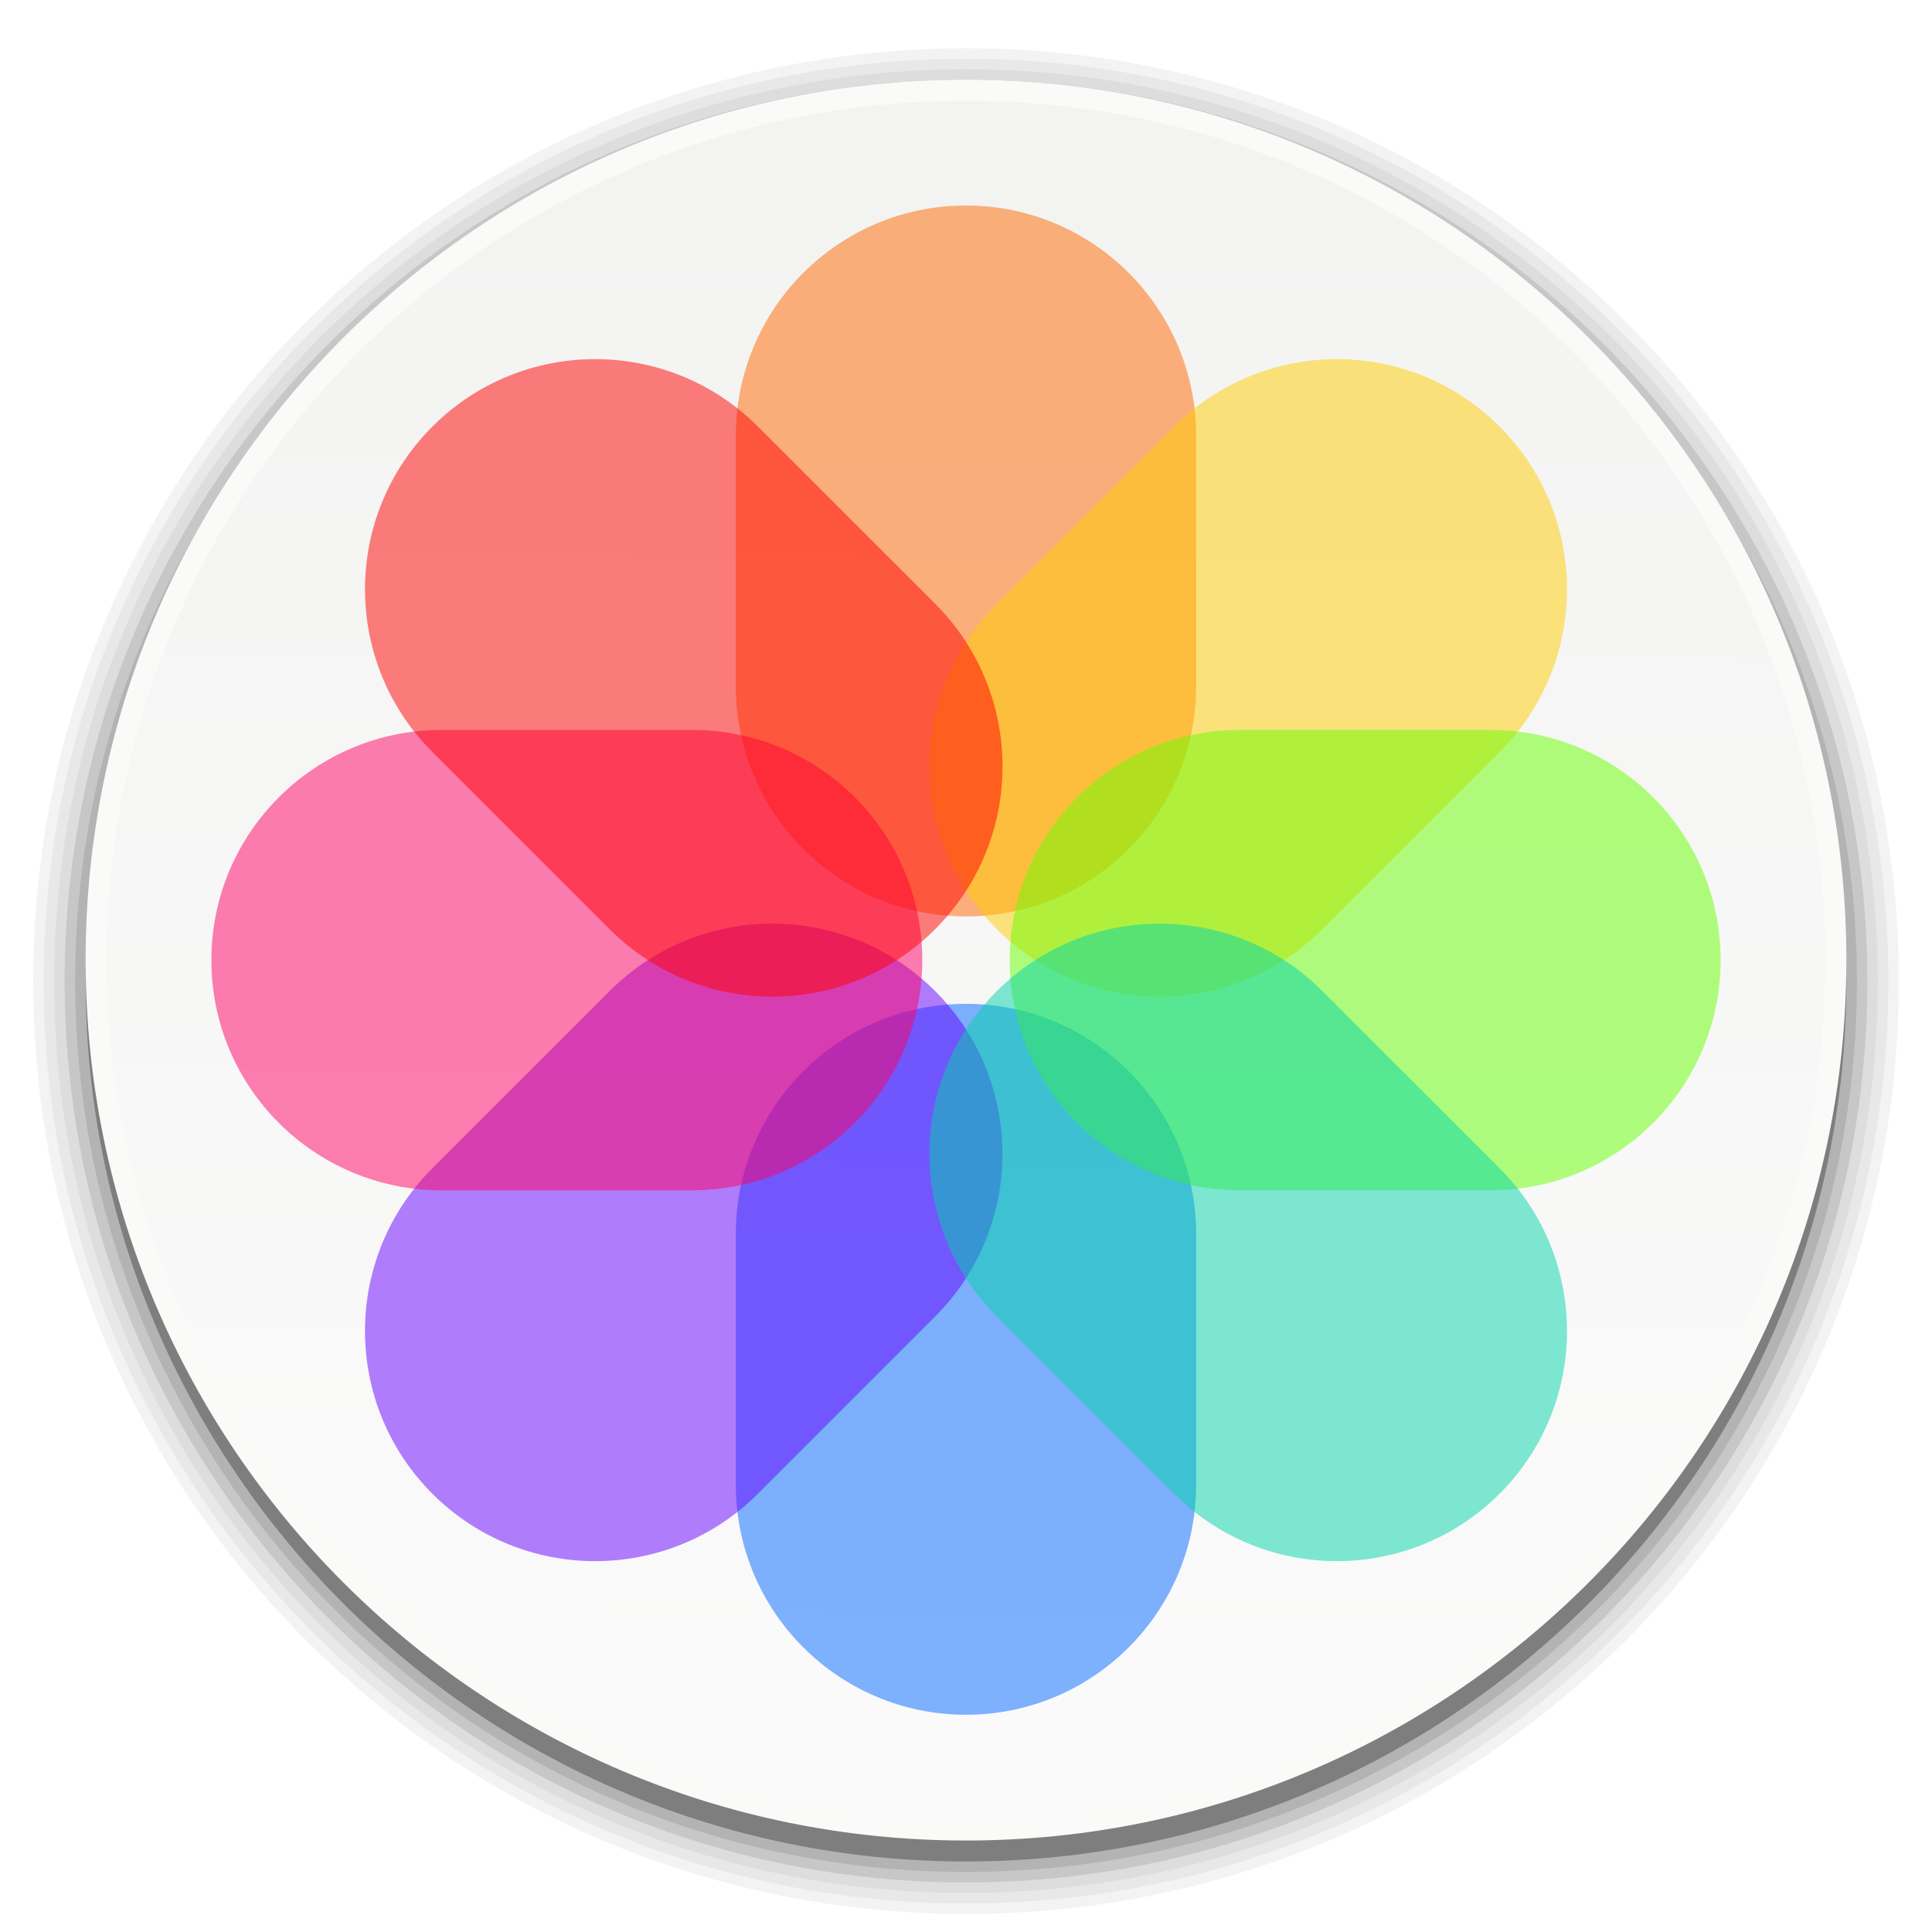
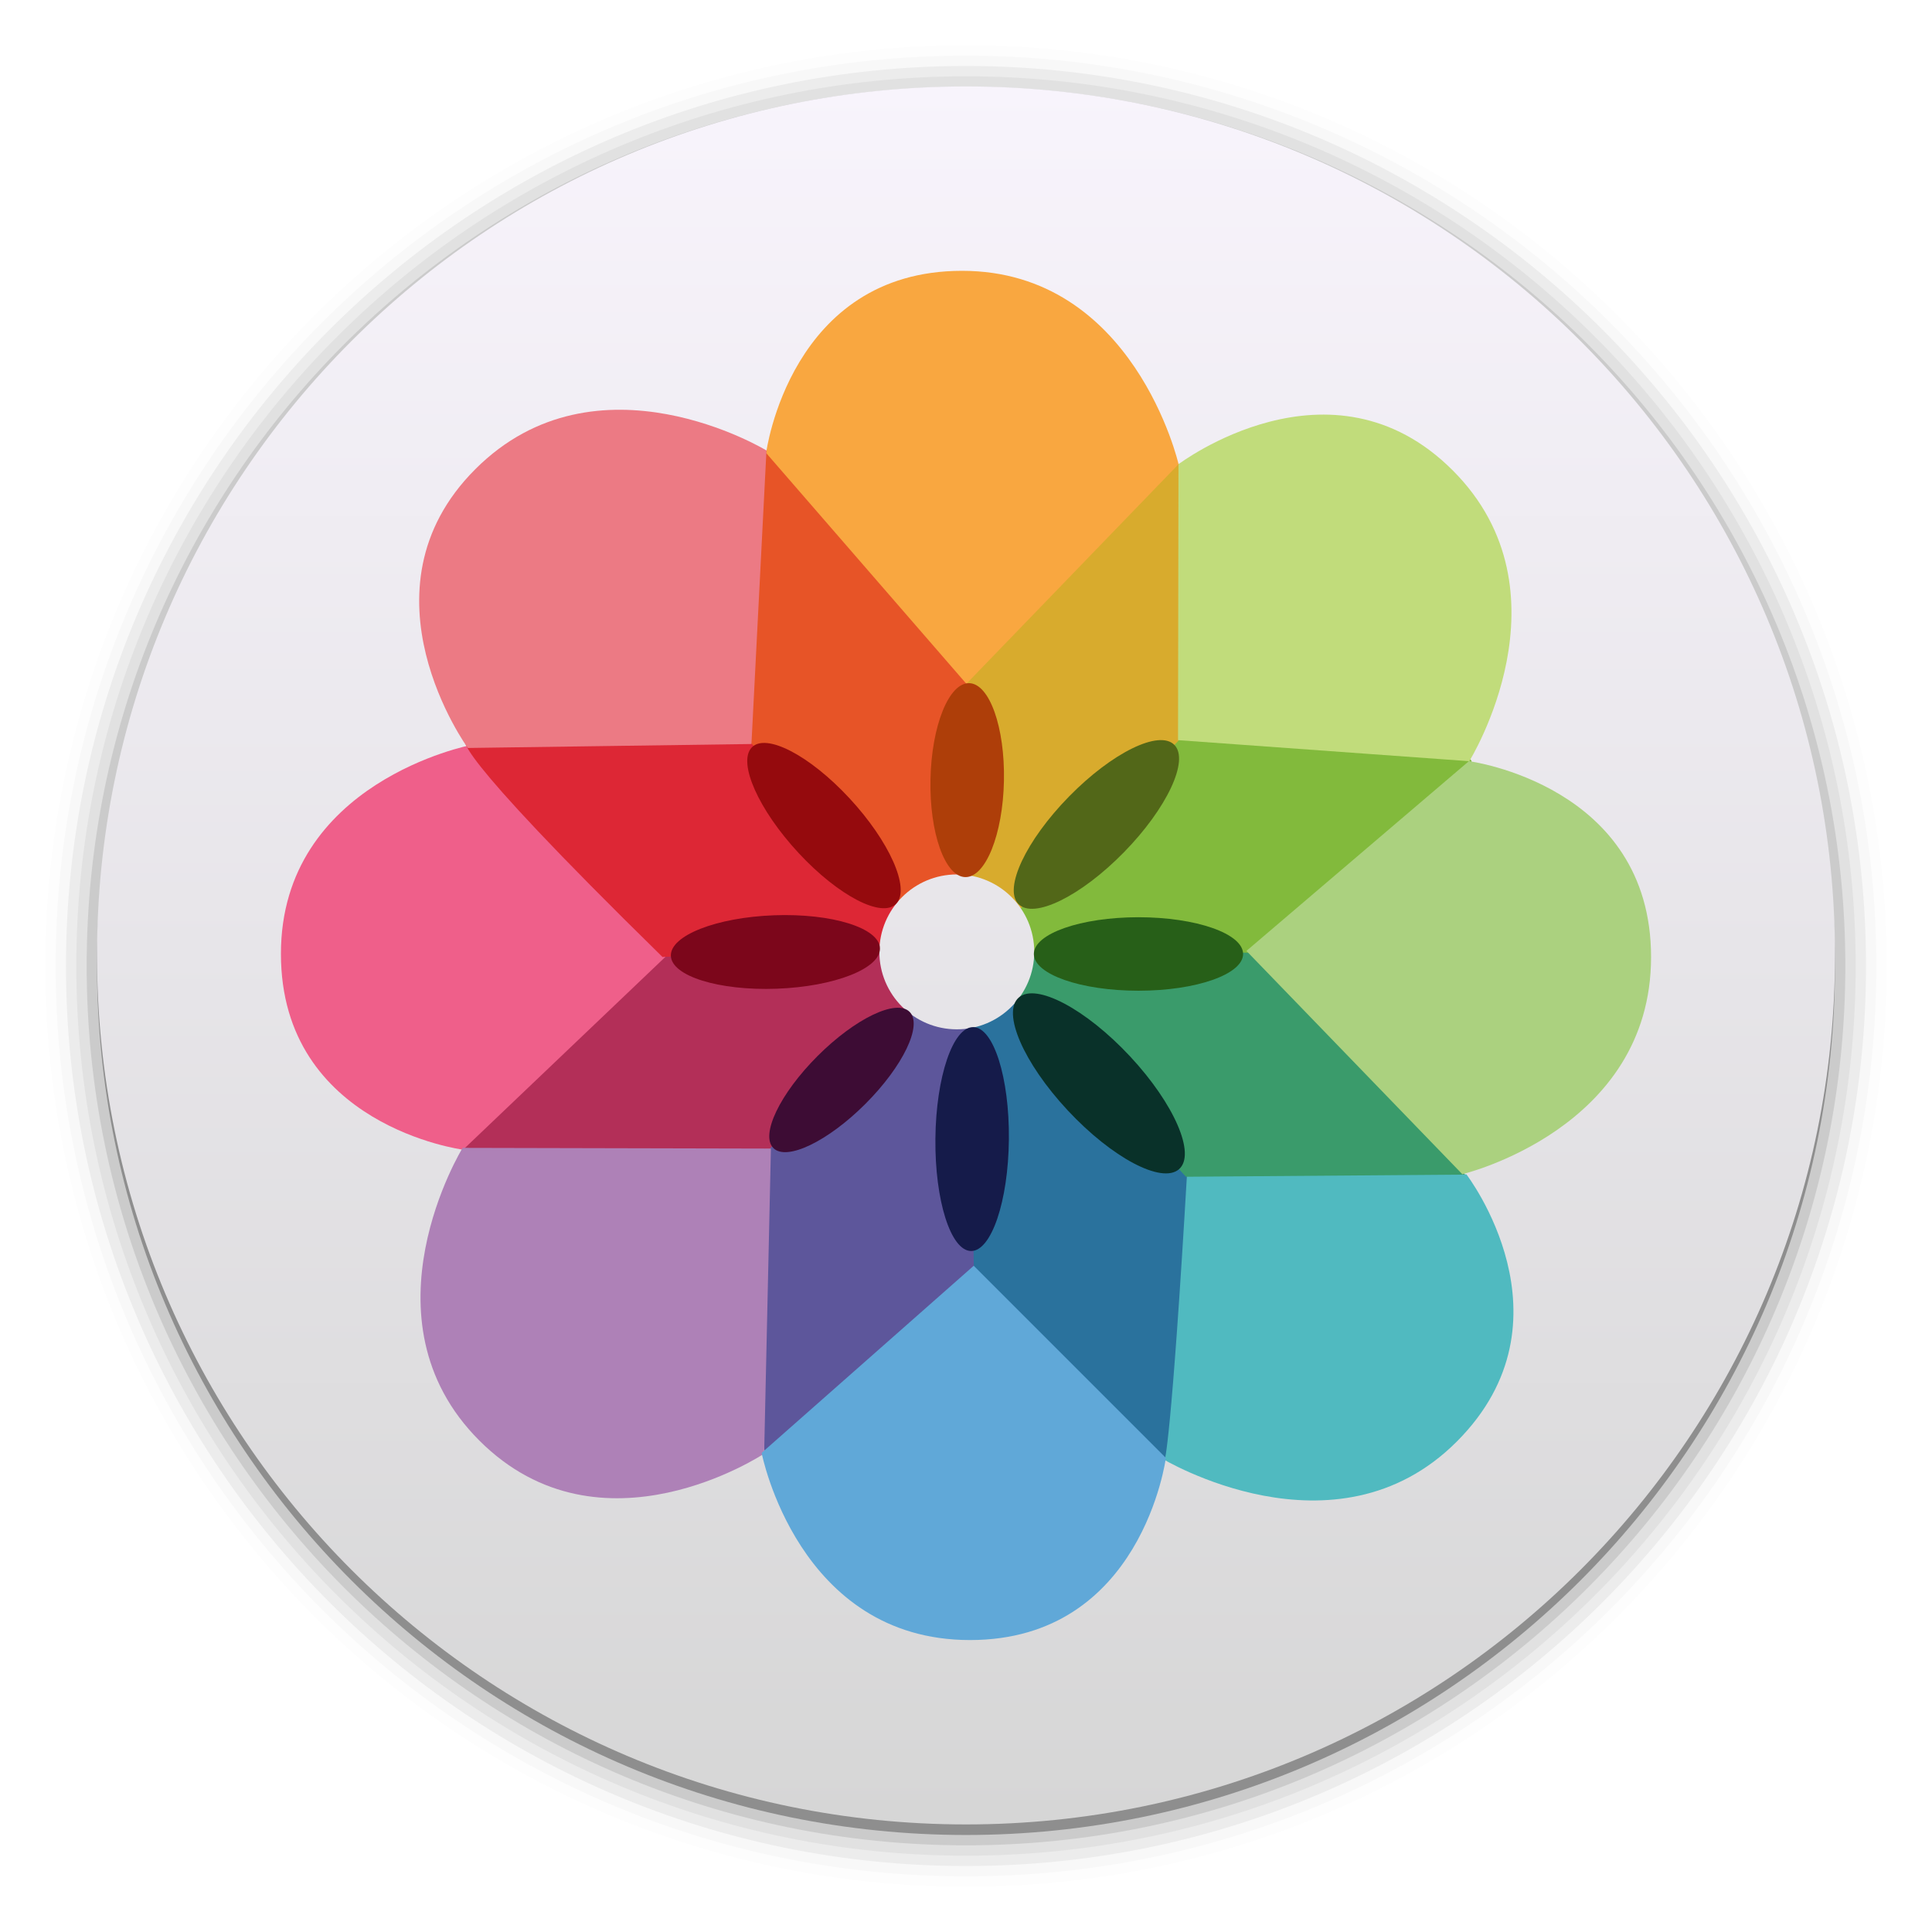
- <svg xmlns="http://www.w3.org/2000/svg" xmlns:xlink="http://www.w3.org/1999/xlink" width="64" height="64" id="svg3145" version="1.1">
-   <defs id="defs3147">
-     <linearGradient id="linearGradient4433">
-       <stop style="stop-color:#f3f4f2;stop-opacity:1;" offset="0" id="stop4435" />
-       <stop style="stop-color:#fafafa;stop-opacity:1;" offset="1" id="stop4437" />
+ <svg xmlns="http://www.w3.org/2000/svg" xmlns:xlink="http://www.w3.org/1999/xlink" width="64" height="64" id="svg2" version="1.1">
+   <defs id="defs4">
+     <linearGradient id="linearGradient6603">
+       <stop id="stop6605" offset="0" style="stop-color:#b6d8eb;stop-opacity:1;" />
+       <stop id="stop6607" offset="1" style="stop-color:#b4dff8;stop-opacity:1;" />
    </linearGradient>
-     <linearGradient xlink:href="#linearGradient4433" id="linearGradient4439" x1="14.684" y1="48.698" x2="14.651" y2="74.816" gradientUnits="userSpaceOnUse" />
-     <linearGradient xlink:href="#linearGradient4433" id="linearGradient3038" gradientUnits="userSpaceOnUse" x1="14.684" y1="48.698" x2="14.651" y2="74.816" />
-     <linearGradient xlink:href="#linearGradient4433" id="linearGradient3034" gradientUnits="userSpaceOnUse" x1="14.684" y1="48.698" x2="14.651" y2="74.816" />
+     <linearGradient id="linearGradient6386">
+       <stop style="stop-color:#0096ff;stop-opacity:1;" offset="0" id="stop6388" />
+       <stop style="stop-color:#1e5073;stop-opacity:1;" offset="1" id="stop6390" />
+     </linearGradient>
+     <linearGradient id="linearGradient4829">
+       <stop style="stop-color:#f8f4fc;stop-opacity:1;" offset="0" id="stop4831" />
+       <stop style="stop-color:#d6d6d6;stop-opacity:1;" offset="1" id="stop4833" />
+     </linearGradient>
+     <clipPath clipPathUnits="userSpaceOnUse" id="clipPath4282">
+       <rect style="color:#000000;display:inline;overflow:visible;visibility:visible;fill:#4d4d4d;fill-opacity:1;fill-rule:nonzero;stroke:none;stroke-width:9.134;marker:none;enable-background:accumulate" id="rect4284" width="246.875" height="234.375" x="462.5" y="1646.112" ry="17" rx="17" />
+     </clipPath>
+     <linearGradient xlink:href="#linearGradient4829" id="linearGradient4835" x1="102.298" y1="-0.427" x2="102.298" y2="199.165" gradientUnits="userSpaceOnUse" />
+     <linearGradient xlink:href="#linearGradient5423" id="linearGradient5429" x1="408.662" y1="44.604" x2="408.662" y2="562.05" gradientUnits="userSpaceOnUse" />
+     <linearGradient id="linearGradient5423">
+       <stop style="stop-color:#db8451;stop-opacity:1;" offset="0" id="stop5425" />
+       <stop style="stop-color:#c85c29;stop-opacity:1;" offset="1" id="stop5427" />
+     </linearGradient>
+     <linearGradient xlink:href="#linearGradient6386" id="linearGradient5473" x1="99.036" y1="-0.505" x2="99.036" y2="199.84" gradientUnits="userSpaceOnUse" />
+     <linearGradient xlink:href="#linearGradient3986" id="linearGradient3992" x1="78.562" y1="993.662" x2="120.281" y2="993.662" gradientUnits="userSpaceOnUse" />
+     <linearGradient id="linearGradient3986">
+       <stop style="stop-color:#000000;stop-opacity:1;" offset="0" id="stop3988" />
+       <stop style="stop-color:#000000;stop-opacity:0;" offset="1" id="stop3990" />
+     </linearGradient>
+     <linearGradient xlink:href="#linearGradient5423-1" id="linearGradient5473-2" x1="99.036" y1="-0.505" x2="99.036" y2="199.84" gradientUnits="userSpaceOnUse" />
+     <linearGradient id="linearGradient5423-1">
+       <stop style="stop-color:#51b9db;stop-opacity:1;" offset="0" id="stop5425-2" />
+       <stop style="stop-color:#2fabd4;stop-opacity:1;" offset="1" id="stop5427-3" />
+     </linearGradient>
+     <linearGradient y2="199.84" x2="99.036" y1="-0.505" x1="99.036" gradientUnits="userSpaceOnUse" id="linearGradient4119" xlink:href="#linearGradient5423-1" />
+     <linearGradient xlink:href="#linearGradient4829" id="linearGradient4159" x1="100" y1="852.362" x2="100" y2="1052.362" gradientUnits="userSpaceOnUse" />
+     <linearGradient xlink:href="#linearGradient6603" id="linearGradient6418" x1="100" y1="852.362" x2="100" y2="1052.362" gradientUnits="userSpaceOnUse" />
+     <linearGradient xlink:href="#linearGradient6386-3" id="linearGradient5473-21" x1="99.036" y1="-0.505" x2="99.036" y2="199.84" gradientUnits="userSpaceOnUse" />
+     <linearGradient id="linearGradient6386-3">
+       <stop style="stop-color:#36acff;stop-opacity:1;" offset="0" id="stop6388-7" />
+       <stop style="stop-color:#3489c5;stop-opacity:1;" offset="1" id="stop6390-9" />
+     </linearGradient>
+     <linearGradient xlink:href="#linearGradient4829-3" id="linearGradient6418-5" x1="100" y1="852.362" x2="100" y2="1052.362" gradientUnits="userSpaceOnUse" />
+     <linearGradient id="linearGradient4829-3">
+       <stop style="stop-color:#f4fbfc;stop-opacity:1;" offset="0" id="stop4831-8" />
+       <stop style="stop-color:#d6d6d6;stop-opacity:1;" offset="1" id="stop4833-9" />
+     </linearGradient>
+     <linearGradient xlink:href="#linearGradient4829-0" id="linearGradient4835-5" x1="102.298" y1="-0.427" x2="102.298" y2="199.165" gradientUnits="userSpaceOnUse" />
+     <linearGradient id="linearGradient4829-0">
+       <stop style="stop-color:#f8f4fc;stop-opacity:1;" offset="0" id="stop4831-1" />
+       <stop style="stop-color:#d6d6d6;stop-opacity:1;" offset="1" id="stop4833-5" />
+     </linearGradient>
+     <linearGradient y2="199.165" x2="102.298" y1="-0.427" x1="102.298" gradientUnits="userSpaceOnUse" id="linearGradient6635" xlink:href="#linearGradient4829-0" />
+     <clipPath clipPathUnits="userSpaceOnUse" id="clipPath6654">
+       <circle style="color:#000000;display:inline;overflow:visible;visibility:visible;fill:url(#linearGradient6658);fill-opacity:1;fill-rule:nonzero;stroke:none;stroke-width:9.134;marker:none;enable-background:accumulate" id="path6656" transform="matrix(0.3164063,0,0,0.3164063,-149.2188,1080.487)" cx="100" cy="100" r="100" />
+     </clipPath>
+     <linearGradient xlink:href="#linearGradient4829-0" id="linearGradient6658" gradientUnits="userSpaceOnUse" x1="102.298" y1="-0.427" x2="102.298" y2="199.165" />
+     <clipPath clipPathUnits="userSpaceOnUse" id="clipPath6654-6">
+       <circle style="color:#000000;display:inline;overflow:visible;visibility:visible;fill:url(#linearGradient6658);fill-opacity:1;fill-rule:nonzero;stroke:none;stroke-width:9.134;marker:none;enable-background:accumulate" id="path6656-3" transform="matrix(0.3164063,0,0,0.3164063,-149.2188,1080.487)" cx="100" cy="100" r="100" />
+     </clipPath>
+     <linearGradient xlink:href="#linearGradient4829" id="linearGradient7394" x1="-156.753" y1="50.381" x2="-156.753" y2="118.397" gradientUnits="userSpaceOnUse" />
  </defs>
-   <g id="layer7" style="display:inline" />
-   <g id="layer6" style="display:inline" />
-   <g id="layer5" style="display:inline" />
-   <g id="layer4" style="display:inline" />
-   <g id="layer3" style="display:inline" />
-   <g id="layer2" style="display:inline" />
-   <g id="layer1" style="display:inline" />
-   <g id="layer8" style="display:inline">
-     <g id="g3019" transform="matrix(0.66667,0,0,0.66667,-1.6016471e-4,0.33317)">
-       <g id="g3013" transform="matrix(1.041568,0,0,1.041568,-1.995254,-2.786818)">
-         <path style="opacity:0.05;fill:#000000;fill-opacity:1;stroke-width:1.113;stroke-miterlimit:4;stroke-dasharray:none;display:inline" id="path4505" d="m 6.869,44.886 c 0,23.32 -16.462,42.224 -36.77,42.224 -20.307,0 -36.77,-18.904 -36.77,-42.224 0,-23.32 16.462,-42.224 36.77,-42.224 20.307,0 36.77,18.904 36.77,42.224 z" transform="matrix(1.21024,0,0,1.053894,84.18681,1.694637)" />
-         <path style="opacity:0.05;fill:#000000;fill-opacity:1;stroke-width:1.113;stroke-miterlimit:4;stroke-dasharray:none;display:inline" id="path4502" d="m -21.415,70.342 c 0,25.998 -20.623,47.073 -46.063,47.073 -25.44,0 -46.063,-21.075 -46.063,-47.073 0,-25.998 20.623,-47.073 46.063,-47.073 25.44,0 46.063,21.075 46.063,47.073 z" transform="matrix(0.9552144,0,0,0.9347163,112.4561,-16.74993)" />
-         <path style="opacity:0.05;fill:#000000;fill-opacity:1;stroke-width:1.113;stroke-miterlimit:4;stroke-dasharray:none;display:inline" id="path4499" d="m -10.506,88.727 c 0,25.217 -19.99,45.659 -44.649,45.659 -24.659,0 -44.649,-20.442 -44.649,-45.659 0,-25.217 19.99,-45.659 44.649,-45.659 24.659,0 44.649,20.442 44.649,45.659 z" transform="matrix(0.9742716,0,0,0.9527169,101.7353,-35.53162)" />
-         <path style="opacity:0.1;fill:#000000;fill-opacity:1;stroke-width:1.113;stroke-miterlimit:4;stroke-dasharray:none;display:inline" id="path4496" d="m 21.143,81.857 c 0,25.011 -21.234,45.286 -47.429,45.286 -26.194,0 -47.429,-20.275 -47.429,-45.286 0,-25.011 21.234,-45.286 47.429,-45.286 26.194,0 47.429,20.275 47.429,45.286 z" transform="matrix(0.9066265,0,0,0.9495268,71.83133,-28.72555)" />
-         <path style="opacity:0.1;fill:#000000;fill-opacity:1;stroke-width:1.113;stroke-miterlimit:4;stroke-dasharray:none;display:inline" id="path4491" d="m 50.508,64.786 c 0,18.578 -14.879,33.638 -33.234,33.638 -18.355,0 -33.234,-15.06 -33.234,-33.638 0,-18.578 14.879,-33.638 33.234,-33.638 18.355,0 33.234,15.06 33.234,33.638 z" transform="matrix(1.27881,0,0,1.263449,25.91033,-32.85417)" />
-         <path style="opacity:0.3;fill:#000000;fill-opacity:1;stroke-width:1.113;stroke-miterlimit:4;stroke-dasharray:none;display:inline" id="path4462" d="m 57.175,50.846 c 0,17.127 -14.834,31.012 -33.133,31.012 -18.299,0 -33.133,-13.884 -33.133,-31.012 0,-17.127 14.834,-31.012 33.133,-31.012 18.299,0 33.133,13.884 33.133,31.012 z" transform="matrix(1.267618,0,0,1.354328,17.52439,-19.86242)" />
-         <path style="fill:#fafaf9;fill-opacity:1;stroke-width:1.113;stroke-miterlimit:4;stroke-dasharray:none;display:inline" id="path3153" d="m 86.873,50.341 c 0,21.646 -17.457,39.194 -38.992,39.194 -21.535,0 -38.992,-17.548 -38.992,-39.194 0,-21.646 17.457,-39.194 38.992,-39.194 21.535,0 38.992,17.548 38.992,39.194 z" transform="matrix(1.077147,0,0,1.071595,-3.575127,-5.945273)" />
-         <path style="fill:url(#linearGradient3034);fill-opacity:1;stroke-width:1.113;stroke-miterlimit:4;stroke-dasharray:none;display:inline" id="path4431" d="m 54.144,62.059 c 0,8.076 -17.729,14.622 -39.598,14.622 -21.869,0 -39.598,-6.547 -39.598,-14.622 0,-8.076 17.729,-14.622 39.598,-14.622 21.869,0 39.598,6.547 39.598,14.622 z" transform="matrix(1.035406,0,0,2.803923,32.93878,-126.0083)" />
-         <g transform="translate(-185,-944.8622)" id="g4507">
-           <rect ry="10.981" rx="10.981" y="956.862" x="222.019" height="33.915" width="21.961" id="rect3163" style="opacity:0.5;fill:#ff6600;fill-opacity:1;stroke:none" />
-           <rect style="opacity:0.5;fill:#0066ff;fill-opacity:1;stroke:none" id="rect3165" width="21.961" height="33.915" x="222.019" y="994.947" rx="10.981" ry="10.981" />
-           <rect style="opacity:0.5;fill:#ffcc00;fill-opacity:1;stroke:none" id="rect3167" width="21.961" height="33.915" x="855.835" y="501.304" transform="matrix(0.7071068,0.7071068,-0.7071068,0.7071068,0,0)" rx="10.981" ry="10.981" />
-           <rect transform="matrix(0.7071068,0.7071068,-0.7071068,0.7071068,0,0)" ry="10.981" rx="10.981" y="539.389" x="855.835" height="33.915" width="21.961" id="rect3169" style="opacity:0.5;fill:#6600ff;fill-opacity:1;stroke:none" />
-           <rect ry="10.981" rx="10.981" transform="matrix(0,1,-1,0,0,0)" y="-269" x="981.881" height="33.915" width="21.961" id="rect3171" style="opacity:0.5;fill:#66ff00;fill-opacity:1;stroke:none" />
-           <rect style="opacity:0.5;fill:#ff0066;fill-opacity:1;stroke:none" id="rect3173" width="21.961" height="33.915" x="981.881" y="-230.915" rx="10.981" ry="10.981" transform="matrix(0,1,-1,0,0,0)" />
-           <rect style="opacity:0.5;fill:#00d4aa;fill-opacity:1;stroke:none" id="rect3175" width="21.961" height="33.915" x="526.323" y="-902.815" transform="matrix(-0.7071068,0.7071068,-0.7071068,-0.7071068,0,0)" rx="10.981" ry="10.981" />
-           <rect transform="matrix(-0.7071068,0.7071068,-0.7071068,-0.7071068,0,0)" ry="10.981" rx="10.981" y="-864.731" x="526.323" height="33.915" width="21.961" id="rect3177" style="opacity:0.5;fill:#ff0000;fill-opacity:1;stroke:none" />
+   <g id="layer2" />
+   <g id="layer1" transform="translate(0,-852.3622)" style="display:inline">
+     <g id="g3429" transform="matrix(0.5,0,0,0.5,1.92e-6,425.8311)">
+       <g transform="translate(-284,1145.062)" id="g4280">
+         <circle r="61" cy="-228" cx="348" style="display:inline;opacity:0.01;fill:#000000;fill-opacity:1;stroke-width:1.113;stroke-miterlimit:4;stroke-dasharray:none" id="path4505" />
+         <circle r="60.315" cy="-228" cx="348" style="display:inline;opacity:0.02;fill:#000000;fill-opacity:1;stroke-width:1.113;stroke-miterlimit:4;stroke-dasharray:none" id="path4502" />
+         <ellipse ry="59.629" rx="59.629" cy="-228" cx="348" style="display:inline;opacity:0.05;fill:#000000;fill-opacity:1;stroke-width:1.113;stroke-miterlimit:4;stroke-dasharray:none" id="path4499" />
+         <ellipse ry="58.944" rx="58.944" cy="-228" cx="348" style="display:inline;opacity:0.05;fill:#000000;fill-opacity:1;stroke-width:1.113;stroke-miterlimit:4;stroke-dasharray:none" id="path4496" />
+         <ellipse ry="58.258" rx="58.258" cy="-228" cx="348" style="display:inline;opacity:0.1;fill:#000000;fill-opacity:1;stroke-width:1.113;stroke-miterlimit:4;stroke-dasharray:none" id="path4491" />
+         <ellipse ry="57.573" rx="57.573" cy="-228" cx="348" style="display:inline;opacity:0.3;fill:#000000;fill-opacity:1;stroke-width:1.113;stroke-miterlimit:4;stroke-dasharray:none" id="path4462" />
+       </g>
+       <g transform="matrix(0.9613829,0,0,0.9613829,3.863862,32.07238)" id="g7361">
+         <g transform="matrix(0.57573,0,0,0.57573,4.946692,368.6891)" id="g3414">
+           <circle r="100" cy="100" cx="100" style="color:#000000;display:inline;overflow:visible;visibility:visible;fill:url(#linearGradient4835);fill-opacity:1;fill-rule:nonzero;stroke:none;stroke-width:9.134;marker:none;enable-background:accumulate" id="path4188" transform="matrix(1.040168,0,0,1.040168,-3.961224,853.2395)" />
+           <path id="path7033-6-4" d="m 123.49,1017.456 c 0,0 20.728,12.575 35.301,-1.998 14.573,-14.573 1.162,-31.997 1.162,-31.997 l -35.499,-1.149 z" style="display:inline;fill:#50bac0;fill-opacity:1;stroke:none" />
+           <path id="path7035" d="m 39.56,980.361 c 0,0 -0.149,0.448 37.037,0.075 l 16.152,-16.712 -1.547,-7.693 -27.949,0.406 z" style="display:inline;fill:#b32f58;fill-opacity:1;stroke:none" />
+           <path id="path7033" d="m 40.79,932.075 c 0,0 -22.736,4.379 -22.736,24.988 0,20.609 21.804,23.447 21.804,23.447 L 64.412,957.106 Z" style="display:inline;fill:#ef5f8a;fill-opacity:1;stroke:none" />
+           <path id="path7035-1" d="m 75.981,1016.791 c 0,0 2.509,-0.659 25.566,-22.352 l 1.808,-28.686 -9.585,-3.111 -22.991,23.723 z" style="display:inline;fill:#5d569b;fill-opacity:1;stroke:none" />
+           <path id="path7033-6" d="m 39.802,980.291 c 0,0 -12.575,20.457 1.998,35.03 14.573,14.573 34.093,1.567 34.093,1.567 l 0.811,-36.513 z" style="display:inline;fill:#ae81b7;fill-opacity:1;stroke:none" />
+           <path id="path7035-9" d="m 123.831,1017.698 c 0,0 0.786,-1.811 2.711,-34.807 l -19.969,-21.355 -5.995,4.11 0.478,33.832 z" style="display:inline;fill:#2a729d;fill-opacity:1;stroke:none" />
+           <path id="path7033-62" d="m 75.593,1016.802 c 0,0 4.331,22.402 24.94,22.402 20.61,0 23.447,-21.804 23.447,-21.804 l -22.999,-22.999 z" style="display:inline;fill:#60a8d8;fill-opacity:1;stroke:none" />
+           <path id="path7035-1-7" d="m 159.771,983.49 c 0,0 -2.349,-2.983 -23.556,-26.816 l -30.032,0.009 0.082,5.414 20.121,21.65 z" style="display:inline;fill:#3a9b6b;fill-opacity:1;stroke:none" />
+           <path id="path7035-2" d="m 160.552,934.151 c 0,0 2.091,-3.099 -35.096,-2.726 l -19.337,20.235 0.053,5.265 36.16,0 z" style="display:inline;fill:#82ba3c;fill-opacity:1;stroke:none" />
+           <path id="path7033-7" d="m 159.464,983.441 c 0,0 22.593,-5.382 22.593,-25.992 0,-20.609 -21.804,-23.447 -21.804,-23.447 l -26.631,22.712 z" style="display:inline;fill:#abd17f;fill-opacity:1;stroke:none" />
+           <path id="path7035-1-0" d="m 126.655,898.14 c 0,0 -4.505,-0.792 -30.536,25.766 l 4.051,24.452 6.184,3.529 23.496,-24.975 z" style="display:inline;fill:#d8ab2d;fill-opacity:1;stroke:none" />
+           <path id="path7033-6-5" d="m 160.298,934.006 c 0,0 12.587,-20.241 -1.986,-34.814 -14.573,-14.573 -32.822,-0.731 -32.822,-0.731 l -0.054,33.025 z" style="display:inline;fill:#c1dc7b;fill-opacity:1;stroke:none" />
+           <path id="path7035-9-2" d="m 76.28,896.815 c 0,0 -3.194,-1.628 -2.82,35.559 l 18.165,20.594 8.952,-4.627 -0.579,-32.916 z" style="display:inline;fill:#e75427;fill-opacity:1;stroke:none" />
+           <path id="path7033-62-2" d="m 125.499,898.454 c 0,0 -5.312,-23.145 -25.921,-23.145 -20.61,0 -23.447,21.804 -23.447,21.804 l 23.97,27.629 z" style="display:inline;fill:#f9a740;fill-opacity:1;stroke:none" />
+           <path id="path7035-1-7-2" d="m 40.198,931.515 c 0,0 -3.029,-0.104 23.53,25.927 8.061,-0.44 14.122,-0.503 27.488,-1.233 l 0.767,-5.749 -17.838,-18.817 z" style="display:inline;fill:#dd2735;fill-opacity:1;stroke:none" />
+           <path id="path7033-6-4-4" d="m 76.172,896.814 c 0,0 -20.278,-12.333 -34.852,2.24 -14.573,14.573 -0.898,33.37 -0.898,33.37 l 33.951,-0.475 z" style="display:inline;fill:#ec7a84;fill-opacity:1;stroke:none" />
+           <circle r="3.031" cy="84.25" cx="-157.094" id="path7176" style="color:#000000;display:inline;overflow:visible;visibility:visible;fill:url(#linearGradient7394);fill-opacity:1;fill-rule:nonzero;stroke:none;stroke-width:14.01;marker:none;enable-background:accumulate" transform="matrix(3.058568,0,0,3.058568,579.4388,699.1463)" />
+           <ellipse ry="1.438" rx="4.094" cy="84.531" cx="-164.281" transform="matrix(3.056499,-0.1125069,0.1125069,3.056499,569.8562,679.9933)" id="path7178" style="color:#000000;display:inline;overflow:visible;visibility:visible;fill:#7c061b;fill-opacity:1;fill-rule:nonzero;stroke:none;stroke-width:14.01;marker:none;enable-background:accumulate" />
+           <ellipse ry="1.438" rx="4.094" cy="84.531" cx="-164.281" id="path7178-5" style="color:#000000;display:inline;overflow:visible;visibility:visible;fill:#275f18;fill-opacity:1;fill-rule:nonzero;stroke:none;stroke-width:14.01;marker:none;enable-background:accumulate" transform="matrix(3.058568,0,0,3.058568,623.1654,698.538)" />
+           <ellipse ry="1.438" rx="4.094" cy="84.531" cx="-164.281" id="path7178-6" style="color:#000000;display:inline;overflow:visible;visibility:visible;fill:#ae3e09;fill-opacity:1;fill-rule:nonzero;stroke:none;stroke-width:14.01;marker:none;enable-background:accumulate" transform="matrix(-0.05702423,2.835118,-3.05795,-0.06150617,349.324,1407.228)" />
+           <ellipse ry="1.438" rx="4.094" cy="84.531" cx="-164.281" id="path7178-6-1" style="color:#000000;display:inline;overflow:visible;visibility:visible;fill:#151b4a;fill-opacity:1;fill-rule:nonzero;stroke:none;stroke-width:14.01;marker:none;enable-background:accumulate" transform="matrix(-0.03181945,3.273036,-3.058424,-0.02973306,354.095,1519.447)" />
+           <ellipse ry="1.438" rx="4.094" cy="84.531" cx="-164.281" id="path7178-9" style="color:#000000;display:inline;overflow:visible;visibility:visible;fill:#950a0d;fill-opacity:1;fill-rule:nonzero;stroke:none;stroke-width:14.01;marker:none;enable-background:accumulate" transform="matrix(2.116016,2.27953,-2.116016,2.27953,609.5468,1123.505)" />
+           <ellipse ry="1.438" rx="4.094" cy="84.531" cx="-164.281" id="path7178-5-9" style="color:#000000;display:inline;overflow:visible;visibility:visible;fill:#093129;fill-opacity:1;fill-rule:nonzero;stroke:none;stroke-width:14.01;marker:none;enable-background:accumulate" transform="matrix(2.341393,2.510486,-2.59379,2.248759,719.8644,1194.905)" />
+           <ellipse ry="1.438" rx="4.094" cy="84.531" cx="-164.281" id="path7178-6-4" style="color:#000000;display:inline;overflow:visible;visibility:visible;fill:#526718;fill-opacity:1;fill-rule:nonzero;stroke:none;stroke-width:14.01;marker:none;enable-background:accumulate" transform="matrix(-2.27953,2.326248,-2.27953,-2.326248,-66.12709,1520.377)" />
+           <ellipse ry="1.438" rx="4.094" cy="84.531" cx="-164.281" id="path7178-6-1-8" style="color:#000000;display:inline;overflow:visible;visibility:visible;fill:#3d0c34;fill-opacity:1;fill-rule:nonzero;stroke:none;stroke-width:14.01;marker:none;enable-background:accumulate" transform="matrix(-1.991434,1.991434,-1.991434,-1.991434,-73.6663,1467.654)" />
        </g>
      </g>
    </g>
  </g>
</svg>
